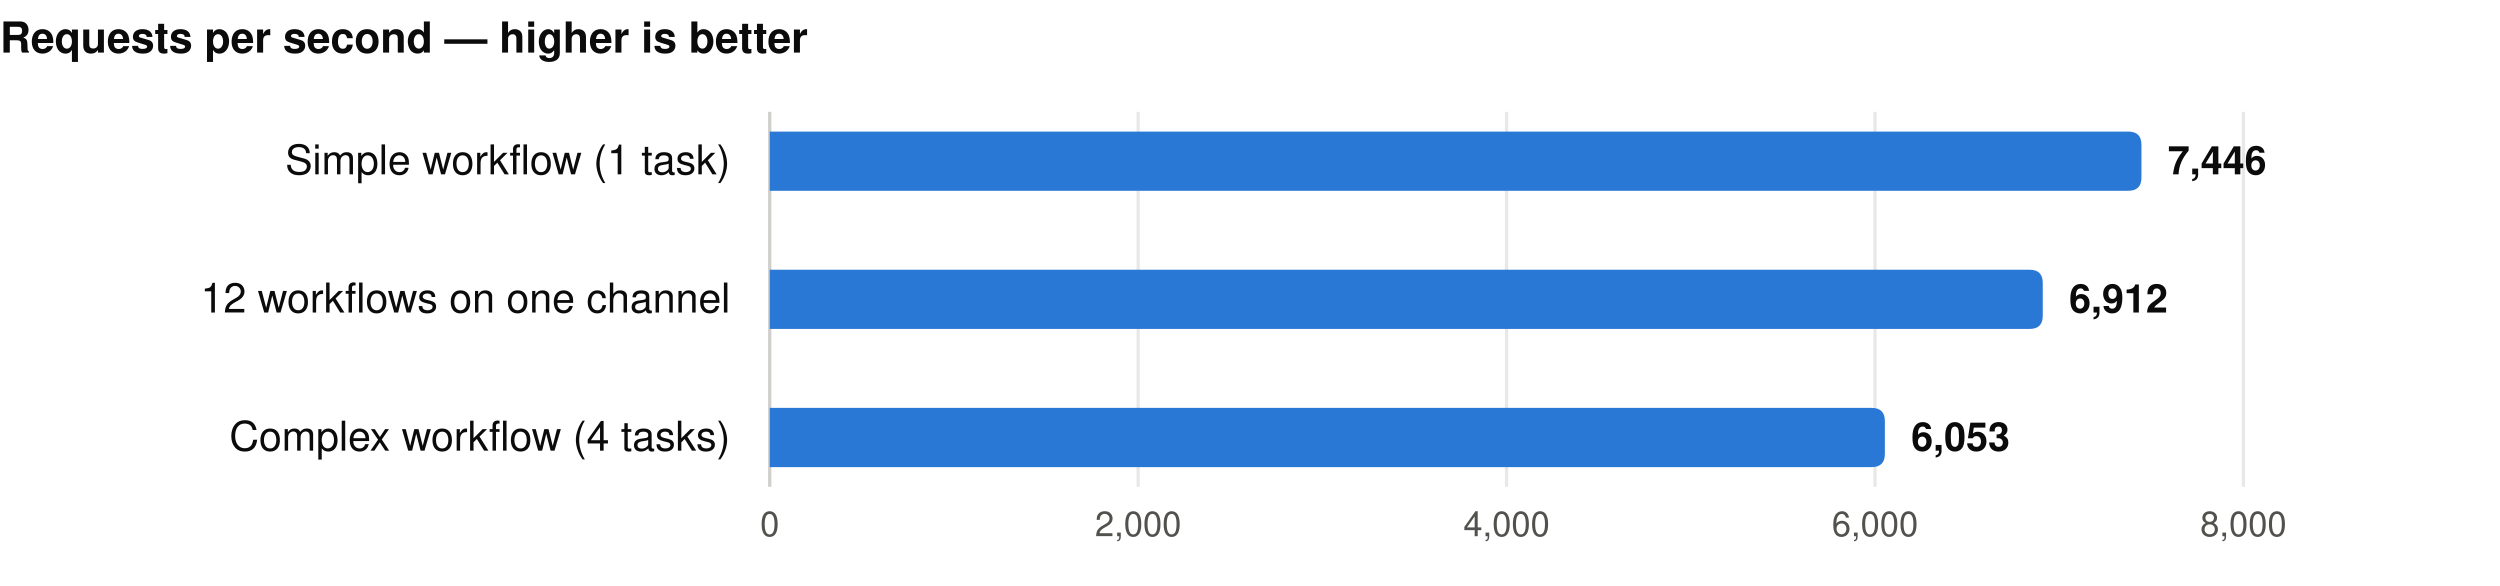
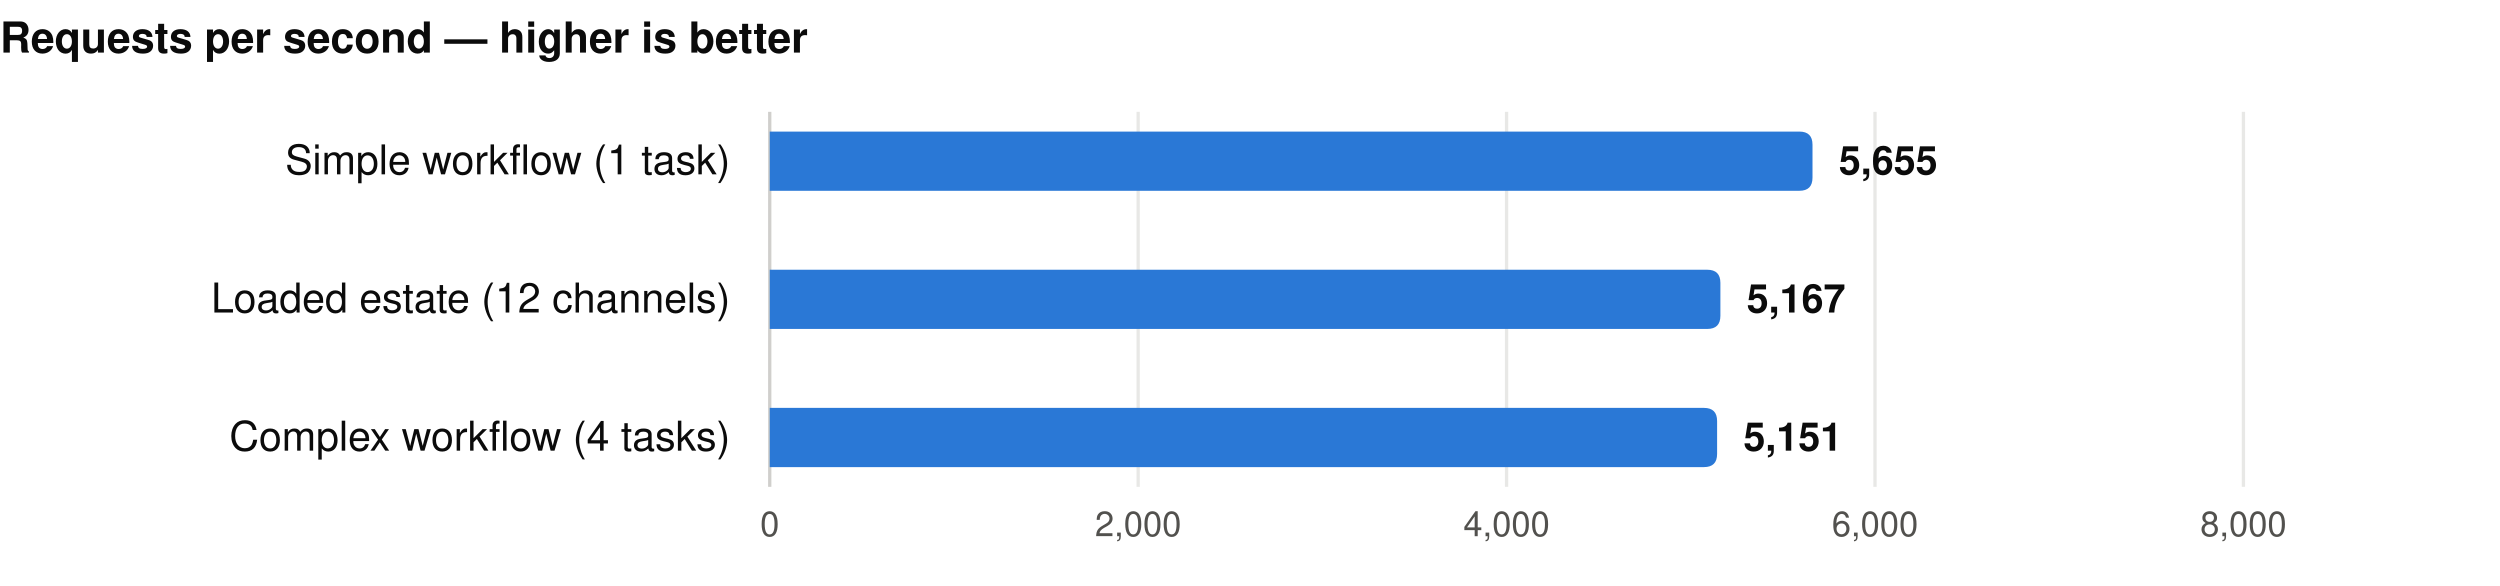
- <svg xmlns="http://www.w3.org/2000/svg" viewBox="0 0 760 178" width="760" height="178" role="img" aria-label="Bar chart of workflow throughput: simple workflow 7,446 requests per second; 12 workflows on one channel 6,912; complex workflow 6,053.">
+ <svg xmlns="http://www.w3.org/2000/svg" viewBox="0 0 760 178" width="760" height="178" role="img" aria-label="Bar chart of workflow throughput (v1.0.0): simple workflow 5,655 requests per second; loaded estate of 12 channels 5,167; complex workflow 5,151.">
  <g font-family="-apple-system,'Segoe UI',system-ui,Helvetica,Arial,sans-serif">
    <text x="0" y="16" font-size="13" font-weight="600" fill="#0b0b0b">Requests per second — higher is better</text>
    <g stroke="#e8e8e6" stroke-width="1">
      <line x1="346" y1="34" x2="346" y2="148" />
      <line x1="458" y1="34" x2="458" y2="148" />
      <line x1="570" y1="34" x2="570" y2="148" />
      <line x1="682" y1="34" x2="682" y2="148" />
    </g>
    <line x1="234" y1="34" x2="234" y2="148" stroke="#d0cfcc" stroke-width="1" />
    <g fill="#2a78d6">
-       <path d="M234,40 h413 q4,0 4,4 v10 q0,4 -4,4 h-413 z" />
-       <path d="M234,82 h383 q4,0 4,4 v10 q0,4 -4,4 h-383 z" />
-       <path d="M234,124 h335 q4,0 4,4 v10 q0,4 -4,4 h-335 z" />
+       <path d="M234,40 h313 q4,0 4,4 v10 q0,4 -4,4 h-313 z" />
+       <path d="M234,82 h285 q4,0 4,4 v10 q0,4 -4,4 h-285 z" />
+       <path d="M234,124 h284 q4,0 4,4 v10 q0,4 -4,4 h-284 z" />
    </g>
    <g font-size="12.5" fill="#0b0b0b" text-anchor="end">
      <text x="222" y="53">Simple workflow (1 task)</text>
-       <text x="222" y="95">12 workflows on one channel</text>
+       <text x="222" y="95">Loaded estate (12 channels)</text>
      <text x="222" y="137">Complex workflow (4 tasks)</text>
    </g>
    <g font-size="12" font-weight="600" fill="#0b0b0b">
-       <text x="659" y="53">7,446</text>
-       <text x="629" y="95">6,912</text>
-       <text x="581" y="137">6,053</text>
+       <text x="559" y="53">5,655</text>
+       <text x="531" y="95">5,167</text>
+       <text x="530" y="137">5,151</text>
    </g>
    <g font-size="10.5" fill="#52514e" text-anchor="middle">
      <text x="234" y="163">0</text>
      <text x="346" y="163">2,000</text>
      <text x="458" y="163">4,000</text>
      <text x="570" y="163">6,000</text>
      <text x="682" y="163">8,000</text>
    </g>
  </g>
</svg>
